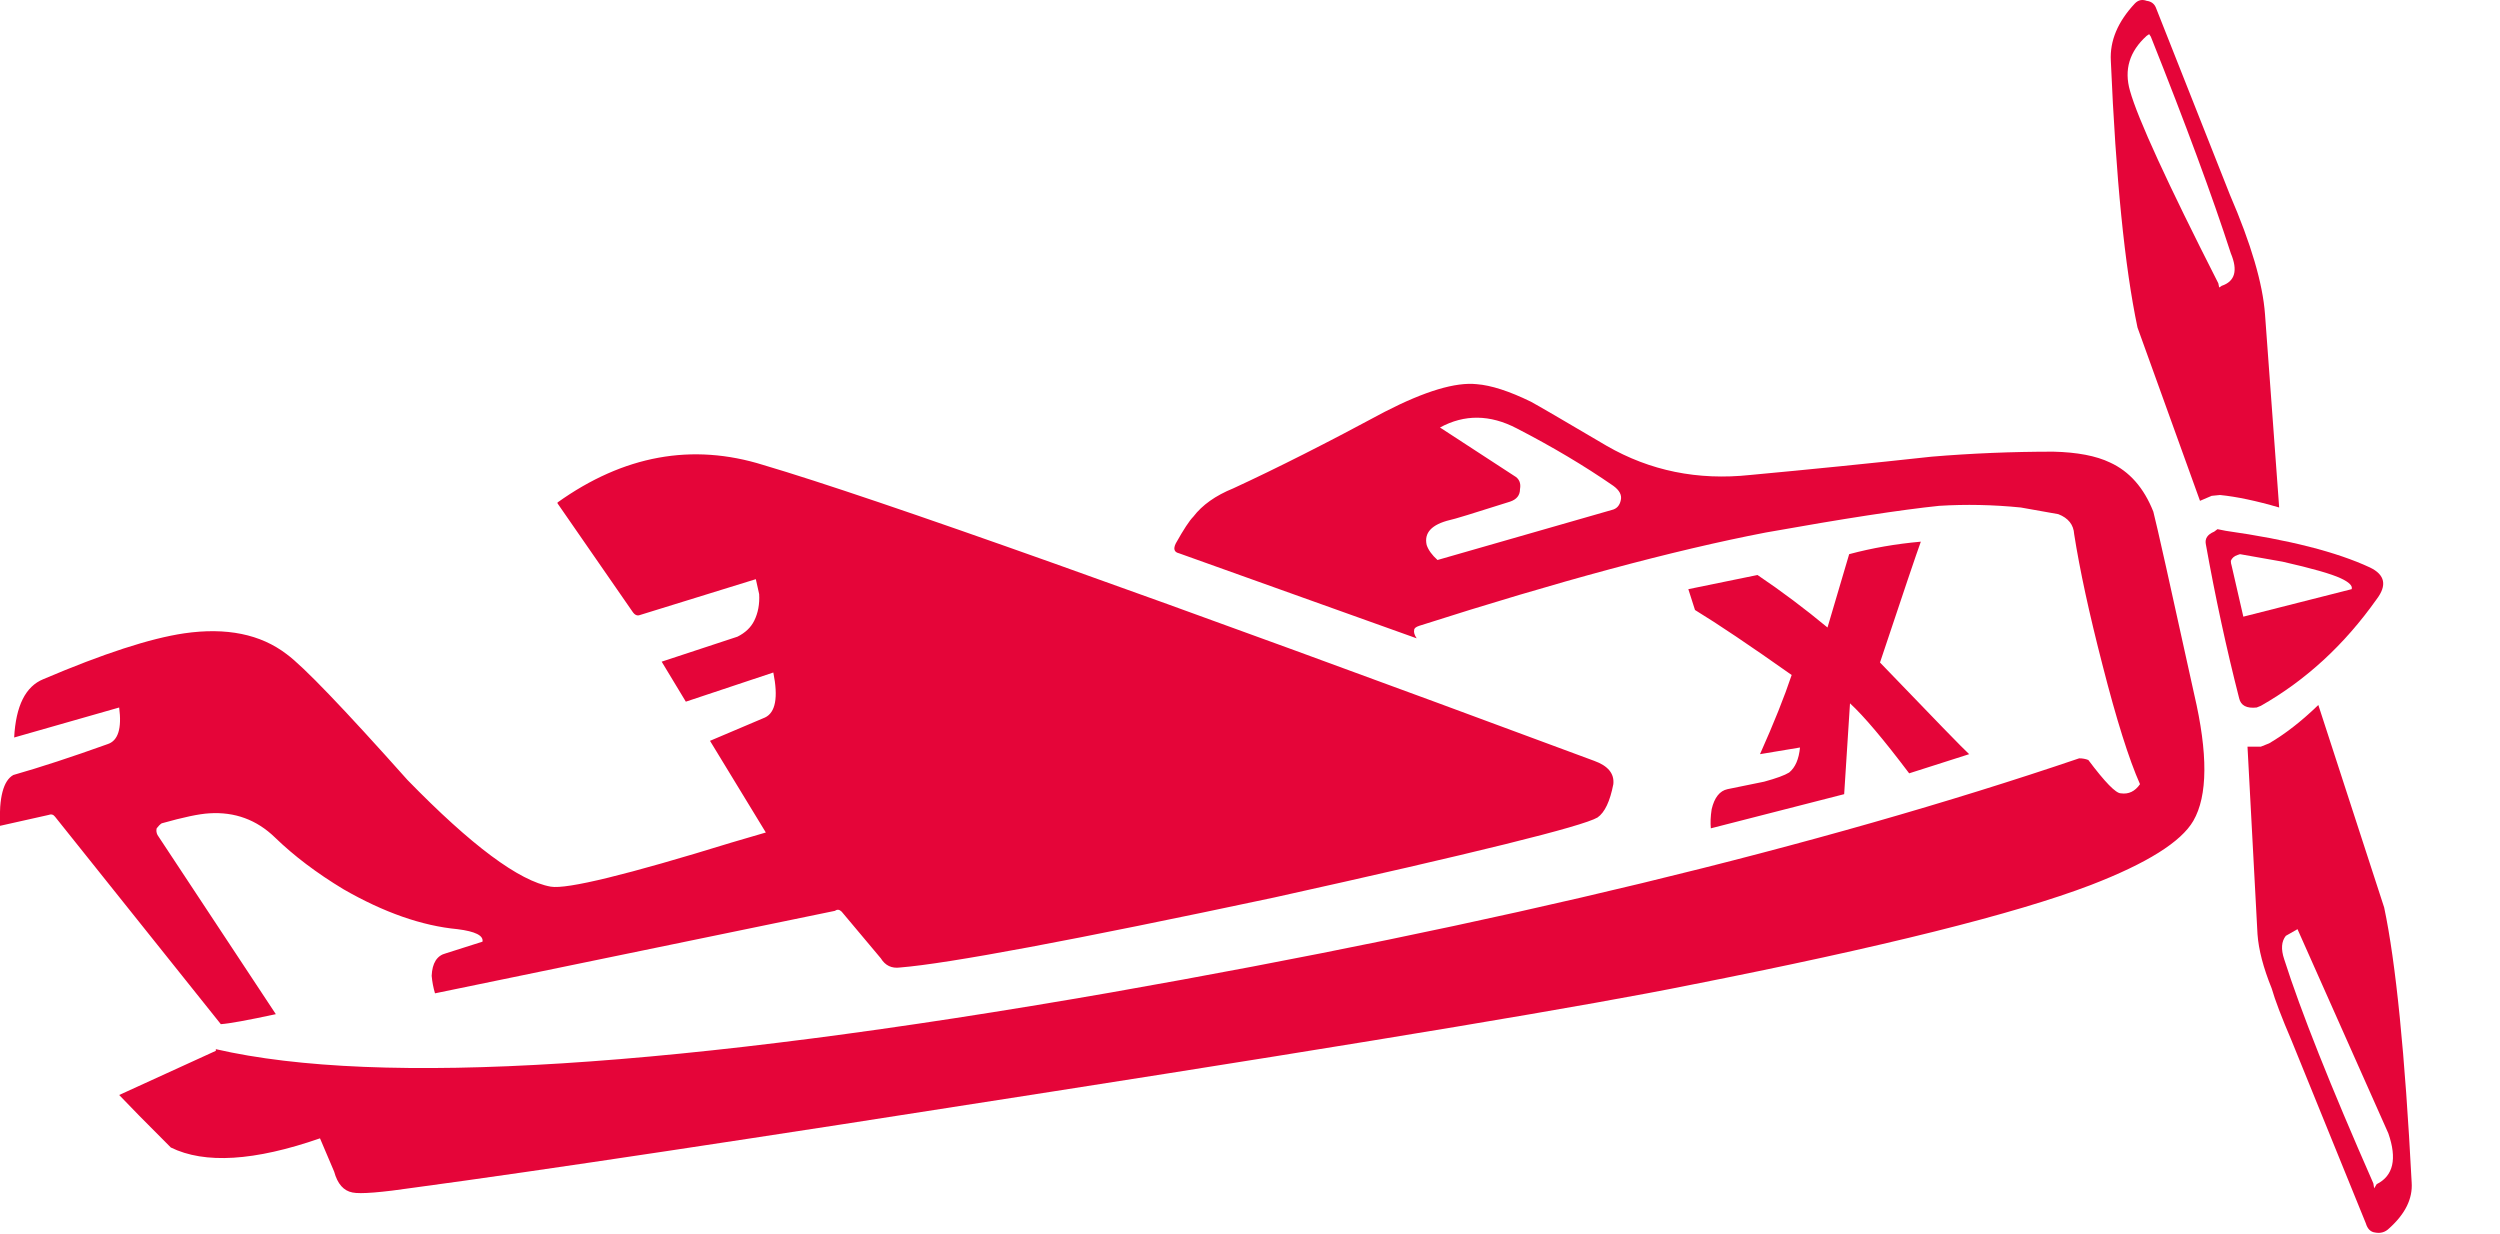
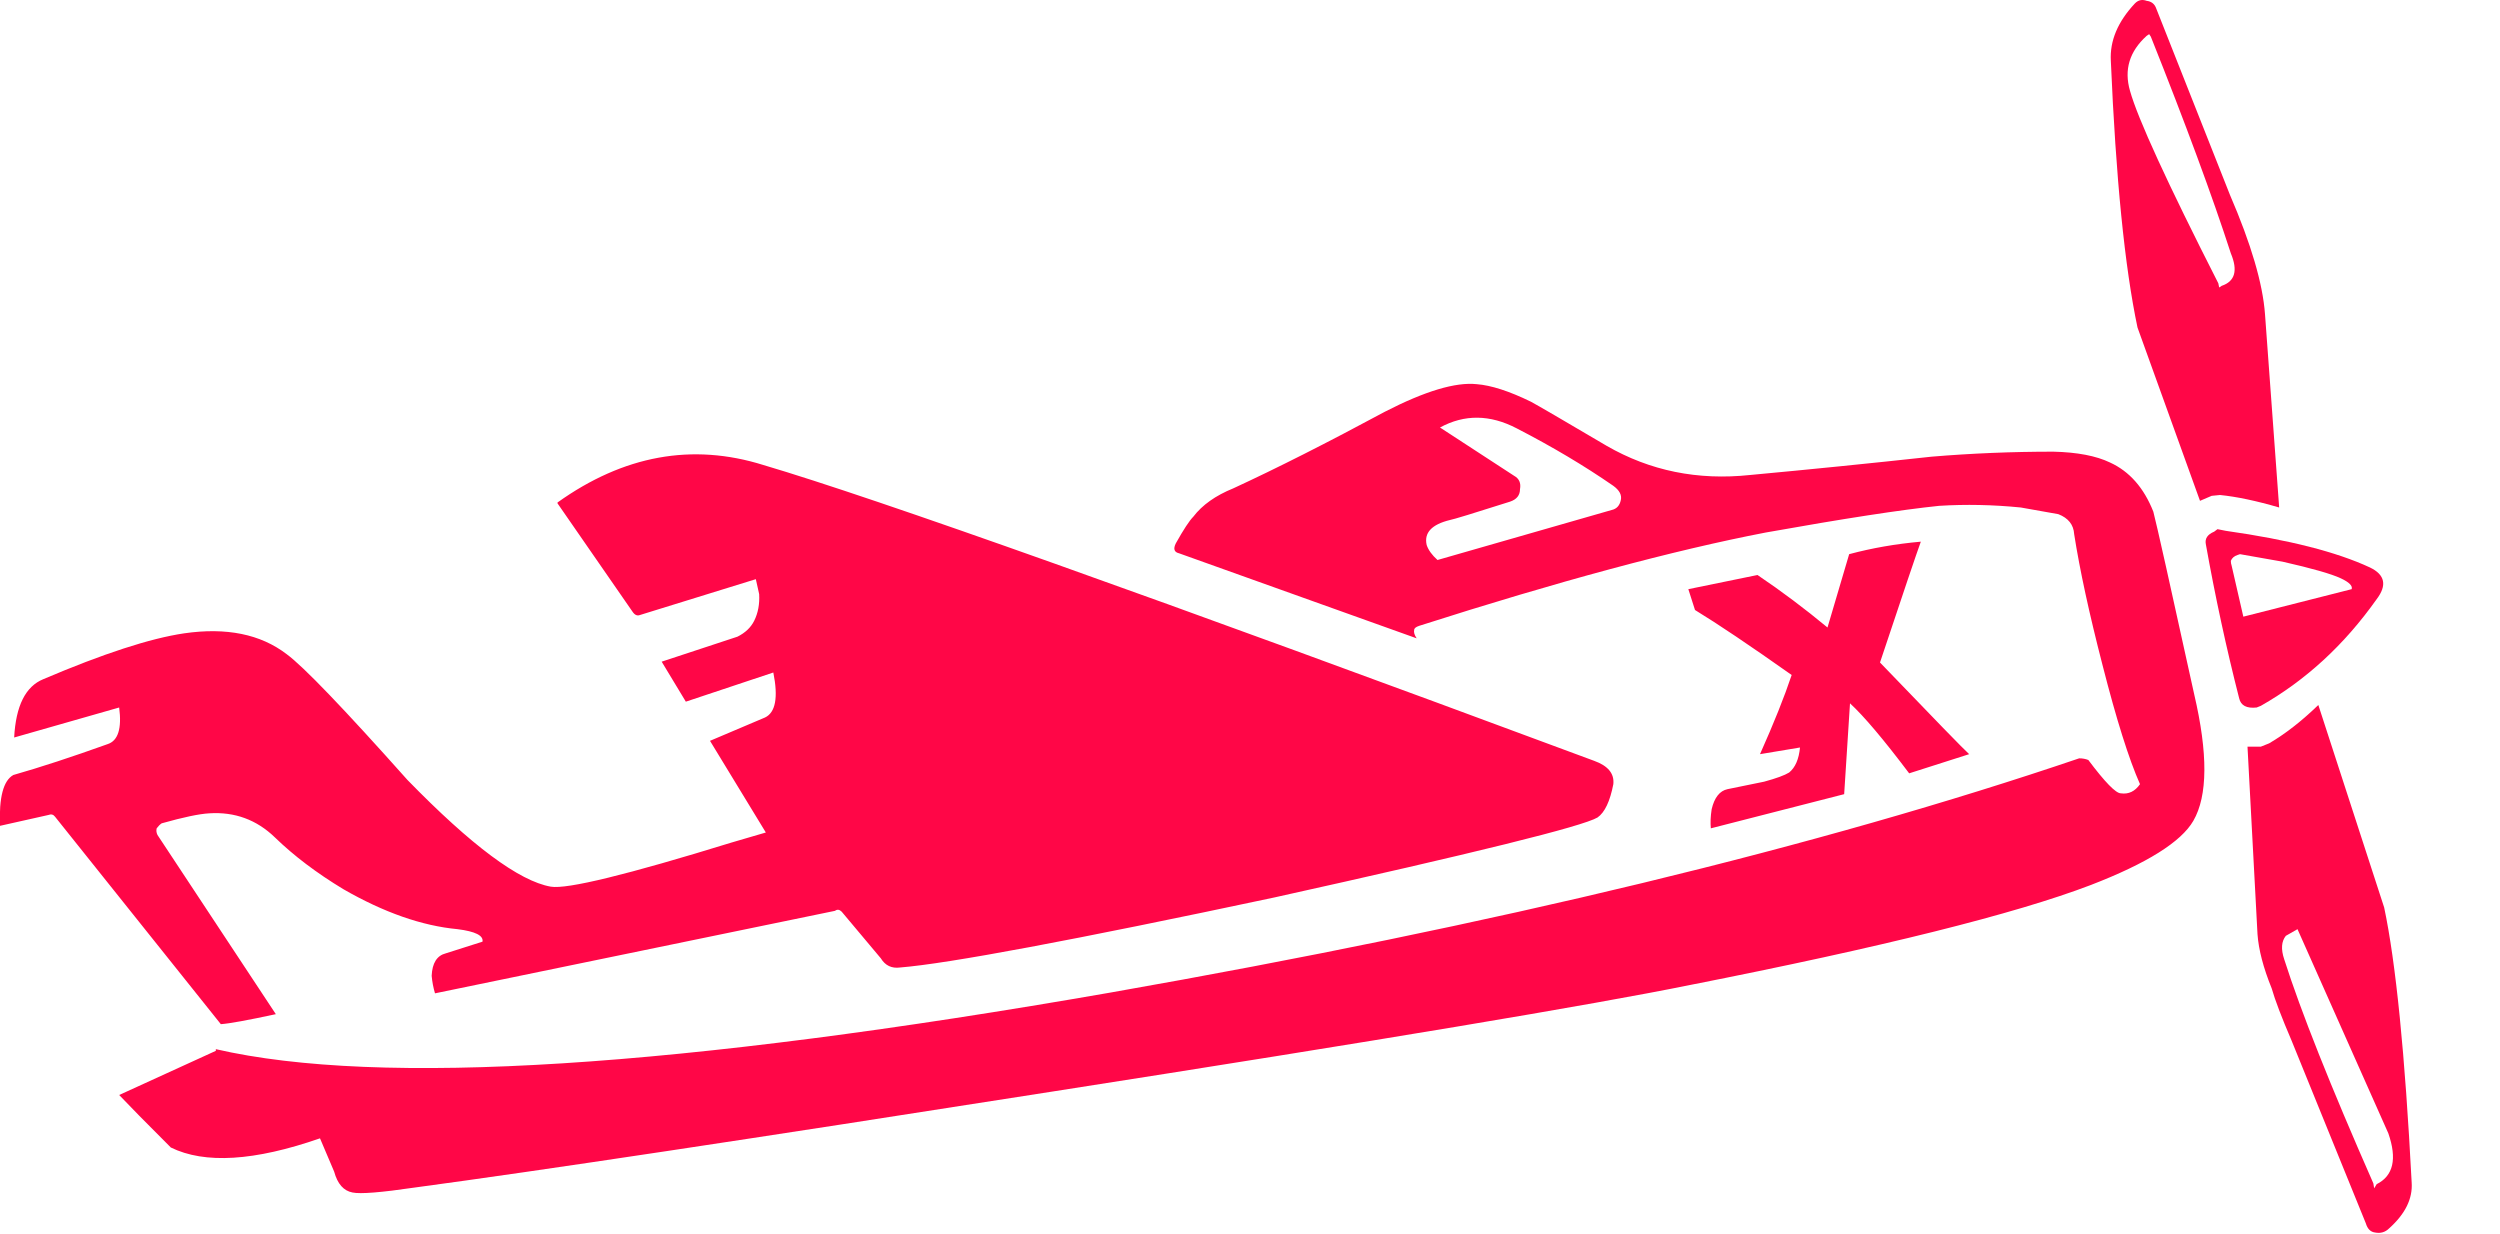
<svg xmlns="http://www.w3.org/2000/svg" xmlns:xlink="http://www.w3.org/1999/xlink" version="1.1" preserveAspectRatio="none" x="0px" y="0px" width="150px" height="74px" viewBox="0 0 150 74">
  <defs>
    <g id="Symbol_5_0_Layer0_0_FILL">
-       <path fill="#E50539" stroke="none" d=" M 133.55 31.85 L 133.05 31.75 132.85 31.9 Q 132.25 32.15 132.35 32.65 133.2 37.4 134.35 41.9 134.5 42.55 135.4 42.45 L 135.65 42.35 Q 139.7 40.05 142.6 35.95 143.55 34.7 142.2 34.05 139.2 32.65 133.55 31.85 M 133.9 33.95 Q 133.85 33.8 133.85 33.65 133.95 33.4 134.25 33.3 L 134.4 33.25 136.95 33.7 Q 139.6 34.3 140.45 34.7 141.2 35.05 141.1 35.35 L 134.6 37 133.9 33.95 M 135.65 44.8 L 134.85 44.8 135.45 56.05 Q 135.55 57.45 136.3 59.3 136.6 60.35 137.5 62.45 L 141.95 73.4 Q 142.1 73.9 142.5 73.95 143 74.05 143.35 73.7 144.8 72.4 144.7 70.95 144.1 59.4 143.05 54.45 L 139.1 42.3 Q 137.6 43.75 136.15 44.6 L 135.65 44.8 M 142.45 71.3 L 142.4 71 Q 138.55 62.25 137.05 57.55 136.75 56.65 137.15 56.15 L 137.85 55.75 143.3 68 Q 144.1 70.3 142.6 71.05 L 142.45 71.3 M 129.35 0.45 Q 129.2 0.1 128.8 0.05 128.4 -0.1 128.1 0.2 126.55 1.85 126.65 3.65 127.1 14.2 128.25 19.65 L 132 30.05 132.7 29.75 133.2 29.7 Q 134.7 29.85 136.75 30.45 L 135.9 18.85 Q 135.7 16.1 133.8 11.7 L 129.35 0.45 M 128.95 2.05 L 129.05 2.2 Q 132.2 10.1 133.85 15.2 134.5 16.75 133.3 17.15 L 133.15 17.25 133.1 17 Q 128.5 7.95 127.8 5.45 127.25 3.55 128.8 2.15 L 128.95 2.05 Z" />
+       <path fill="#ff0647" stroke="none" d=" M 133.55 31.85 L 133.05 31.75 132.85 31.9 Q 132.25 32.15 132.35 32.65 133.2 37.4 134.35 41.9 134.5 42.55 135.4 42.45 L 135.65 42.35 Q 139.7 40.05 142.6 35.95 143.55 34.7 142.2 34.05 139.2 32.65 133.55 31.85 M 133.9 33.95 Q 133.85 33.8 133.85 33.65 133.95 33.4 134.25 33.3 L 134.4 33.25 136.95 33.7 Q 139.6 34.3 140.45 34.7 141.2 35.05 141.1 35.35 L 134.6 37 133.9 33.95 M 135.65 44.8 L 134.85 44.8 135.45 56.05 Q 135.55 57.45 136.3 59.3 136.6 60.35 137.5 62.45 L 141.95 73.4 Q 142.1 73.9 142.5 73.95 143 74.05 143.35 73.7 144.8 72.4 144.7 70.95 144.1 59.4 143.05 54.45 L 139.1 42.3 Q 137.6 43.75 136.15 44.6 L 135.65 44.8 M 142.45 71.3 L 142.4 71 Q 138.55 62.25 137.05 57.55 136.75 56.65 137.15 56.15 L 137.85 55.75 143.3 68 Q 144.1 70.3 142.6 71.05 L 142.45 71.3 M 129.35 0.45 Q 129.2 0.1 128.8 0.05 128.4 -0.1 128.1 0.2 126.55 1.85 126.65 3.65 127.1 14.2 128.25 19.65 L 132 30.05 132.7 29.75 133.2 29.7 Q 134.7 29.85 136.75 30.45 L 135.9 18.85 Q 135.7 16.1 133.8 11.7 L 129.35 0.45 M 128.95 2.05 L 129.05 2.2 Q 132.2 10.1 133.85 15.2 134.5 16.75 133.3 17.15 L 133.15 17.25 133.1 17 Q 128.5 7.95 127.8 5.45 127.25 3.55 128.8 2.15 L 128.95 2.05 Z" />
    </g>
    <g id="Symbol_5_0_Layer0_1_FILL">
-       <path fill="#E50539" stroke="none" d=" M 90.75 -2.25 Q 88.5 -2.05 86.45 -1.5 L 85.15 2.9 Q 83.1 1.2 80.95 -0.25 L 76.8 0.6 77.2 1.85 Q 79.25 3.1 83 5.75 82.35 7.7 81.1 10.5 L 83.5 10.1 Q 83.4 11.15 82.85 11.6 82.45 11.85 81.35 12.15 L 79.15 12.6 Q 78.45 12.75 78.2 13.8 78.1 14.45 78.15 14.95 L 86.15 12.9 86.5 7.45 Q 87.75 8.6 90.05 11.65 L 93.65 10.5 Q 93.2 10.1 88.3 5 90.4 -1.3 90.75 -2.25 M 58.6 -10.05 Q 53.4 -7.25 49.5 -5.45 47.9 -4.8 47.1 -3.75 46.75 -3.4 46.05 -2.15 45.8 -1.65 46.25 -1.55 L 60.5 3.55 Q 60.3 3.25 60.35 3.05 60.35 2.9 60.65 2.8 73.15 -1.2 81.45 -2.8 88.45 -4.05 91.85 -4.4 94.25 -4.55 96.75 -4.3 L 99 -3.9 Q 99.9 -3.55 99.95 -2.7 100.45 0.5 101.65 5.15 102.9 10.05 103.9 12.3 103.45 12.95 102.75 12.85 102.3 12.85 100.8 10.85 100.55 10.75 100.25 10.75 76.85 18.7 42.15 24.8 3.2 31.6 -11.55 28.2 L -11.55 28.3 -17.35 30.95 Q -16.5 31.85 -14.25 34.1 -11.2 35.6 -5.3 33.55 L -4.45 35.55 Q -4.15 36.65 -3.35 36.8 -2.65 36.95 0.4 36.5 11.55 35 38.6 30.75 68.05 26.15 76.9 24.35 94.15 20.95 100.95 18.35 106 16.4 107.1 14.5 108.4 12.25 107.15 6.9 105 -2.9 104.7 -4.05 103.85 -6.2 102.1 -7 100.85 -7.6 98.7 -7.65 95 -7.65 91.4 -7.35 85.9 -6.75 80.5 -6.25 75.8 -5.75 71.9 -8 68 -10.3 67.35 -10.65 65.4 -11.6 64.1 -11.7 62.2 -11.9 58.6 -10.05 M 61.1 -2.05 Q 60.85 -3.15 62.5 -3.55 62.8 -3.6 66.1 -4.65 66.7 -4.85 66.7 -5.4 66.8 -5.95 66.35 -6.2 L 61.9 -9.1 Q 64.1 -10.3 66.5 -9.05 69.7 -7.4 72.3 -5.6 72.85 -5.2 72.75 -4.75 72.65 -4.25 72.2 -4.15 L 61.75 -1.15 Q 61.25 -1.6 61.1 -2.05 M 21.3 -6.85 Q 14.9 -8.85 8.95 -4.6 L 8.95 -4.55 13.45 1.95 Q 13.65 2.25 13.9 2.15 L 20.85 0 21.05 0.9 Q 21.1 1.8 20.75 2.5 20.45 3.1 19.75 3.45 L 15.2 4.95 16.65 7.35 21.9 5.6 Q 22.35 7.85 21.4 8.3 L 18.1 9.7 21.45 15.2 19.4 15.8 Q 10 18.7 8.55 18.45 5.7 17.95 -0.05 12.05 -5.8 5.6 -7.3 4.5 -9.65 2.7 -13.45 3.25 -16.5 3.7 -21.9 6 -23.5 6.65 -23.65 9.5 L -17.35 7.7 Q -17.1 9.6 -18.05 9.9 -21.25 11.05 -23.7 11.75 -24.6 12.25 -24.5 14.8 L -21.6 14.15 Q -21.35 14.05 -21.2 14.25 L -11.25 26.7 Q -10.5 26.65 -7.95 26.1 L -15.05 15.35 Q -15.15 15.15 -15.1 14.95 -14.95 14.75 -14.8 14.65 -12.85 14.1 -11.95 14.05 -9.65 13.9 -8 15.5 -6.3 17.15 -3.9 18.6 -0.25 20.7 2.95 21 4.55 21.2 4.45 21.75 L 2.25 22.45 Q 1.45 22.65 1.4 23.8 1.45 24.35 1.6 24.85 L 25.6 19.9 Q 25.8 19.75 26 19.95 L 28.35 22.75 Q 28.75 23.4 29.5 23.3 33.85 22.95 51.95 19.1 70 15.1 71.35 14.3 72 13.85 72.3 12.3 72.4 11.35 71.15 10.9 31.45 -3.85 21.3 -6.85 Z" />
+       <path fill="#ff0647" stroke="none" d=" M 90.75 -2.25 Q 88.5 -2.05 86.45 -1.5 L 85.15 2.9 Q 83.1 1.2 80.95 -0.25 L 76.8 0.6 77.2 1.85 Q 79.25 3.1 83 5.75 82.35 7.7 81.1 10.5 L 83.5 10.1 Q 83.4 11.15 82.85 11.6 82.45 11.85 81.35 12.15 L 79.15 12.6 Q 78.45 12.75 78.2 13.8 78.1 14.45 78.15 14.95 L 86.15 12.9 86.5 7.45 Q 87.75 8.6 90.05 11.65 L 93.65 10.5 Q 93.2 10.1 88.3 5 90.4 -1.3 90.75 -2.25 M 58.6 -10.05 Q 53.4 -7.25 49.5 -5.45 47.9 -4.8 47.1 -3.75 46.75 -3.4 46.05 -2.15 45.8 -1.65 46.25 -1.55 L 60.5 3.55 Q 60.3 3.25 60.35 3.05 60.35 2.9 60.65 2.8 73.15 -1.2 81.45 -2.8 88.45 -4.05 91.85 -4.4 94.25 -4.55 96.75 -4.3 L 99 -3.9 Q 99.9 -3.55 99.95 -2.7 100.45 0.5 101.65 5.15 102.9 10.05 103.9 12.3 103.45 12.95 102.75 12.85 102.3 12.85 100.8 10.85 100.55 10.75 100.25 10.75 76.85 18.7 42.15 24.8 3.2 31.6 -11.55 28.2 L -11.55 28.3 -17.35 30.95 Q -16.5 31.85 -14.25 34.1 -11.2 35.6 -5.3 33.55 L -4.45 35.55 Q -4.15 36.65 -3.35 36.8 -2.65 36.95 0.4 36.5 11.55 35 38.6 30.75 68.05 26.15 76.9 24.35 94.15 20.95 100.95 18.35 106 16.4 107.1 14.5 108.4 12.25 107.15 6.9 105 -2.9 104.7 -4.05 103.85 -6.2 102.1 -7 100.85 -7.6 98.7 -7.65 95 -7.65 91.4 -7.35 85.9 -6.75 80.5 -6.25 75.8 -5.75 71.9 -8 68 -10.3 67.35 -10.65 65.4 -11.6 64.1 -11.7 62.2 -11.9 58.6 -10.05 M 61.1 -2.05 Q 60.85 -3.15 62.5 -3.55 62.8 -3.6 66.1 -4.65 66.7 -4.85 66.7 -5.4 66.8 -5.95 66.35 -6.2 L 61.9 -9.1 Q 64.1 -10.3 66.5 -9.05 69.7 -7.4 72.3 -5.6 72.85 -5.2 72.75 -4.75 72.65 -4.25 72.2 -4.15 L 61.75 -1.15 Q 61.25 -1.6 61.1 -2.05 M 21.3 -6.85 Q 14.9 -8.85 8.95 -4.6 L 8.95 -4.55 13.45 1.95 Q 13.65 2.25 13.9 2.15 L 20.85 0 21.05 0.9 Q 21.1 1.8 20.75 2.5 20.45 3.1 19.75 3.45 L 15.2 4.95 16.65 7.35 21.9 5.6 Q 22.35 7.85 21.4 8.3 L 18.1 9.7 21.45 15.2 19.4 15.8 Q 10 18.7 8.55 18.45 5.7 17.95 -0.05 12.05 -5.8 5.6 -7.3 4.5 -9.65 2.7 -13.45 3.25 -16.5 3.7 -21.9 6 -23.5 6.65 -23.65 9.5 L -17.35 7.7 Q -17.1 9.6 -18.05 9.9 -21.25 11.05 -23.7 11.75 -24.6 12.25 -24.5 14.8 L -21.6 14.15 Q -21.35 14.05 -21.2 14.25 L -11.25 26.7 Q -10.5 26.65 -7.95 26.1 L -15.05 15.35 Q -15.15 15.15 -15.1 14.95 -14.95 14.75 -14.8 14.65 -12.85 14.1 -11.95 14.05 -9.65 13.9 -8 15.5 -6.3 17.15 -3.9 18.6 -0.25 20.7 2.95 21 4.55 21.2 4.45 21.75 L 2.25 22.45 Q 1.45 22.65 1.4 23.8 1.45 24.35 1.6 24.85 L 25.6 19.9 Q 25.8 19.75 26 19.95 L 28.35 22.75 Q 28.75 23.4 29.5 23.3 33.85 22.95 51.95 19.1 70 15.1 71.35 14.3 72 13.85 72.3 12.3 72.4 11.35 71.15 10.9 31.45 -3.85 21.3 -6.85 Z" />
    </g>
  </defs>
  <g transform="matrix( 1, 0, 0, 1, 0,0) ">
    <g transform="matrix( 1, 0, 0, 1, 0,0) ">
      <use xlink:href="#Symbol_5_0_Layer0_0_FILL" />
    </g>
    <g transform="matrix( 1, 0, 0, 1, 24.5,34.75) ">
      <use xlink:href="#Symbol_5_0_Layer0_1_FILL" />
    </g>
  </g>
</svg>
